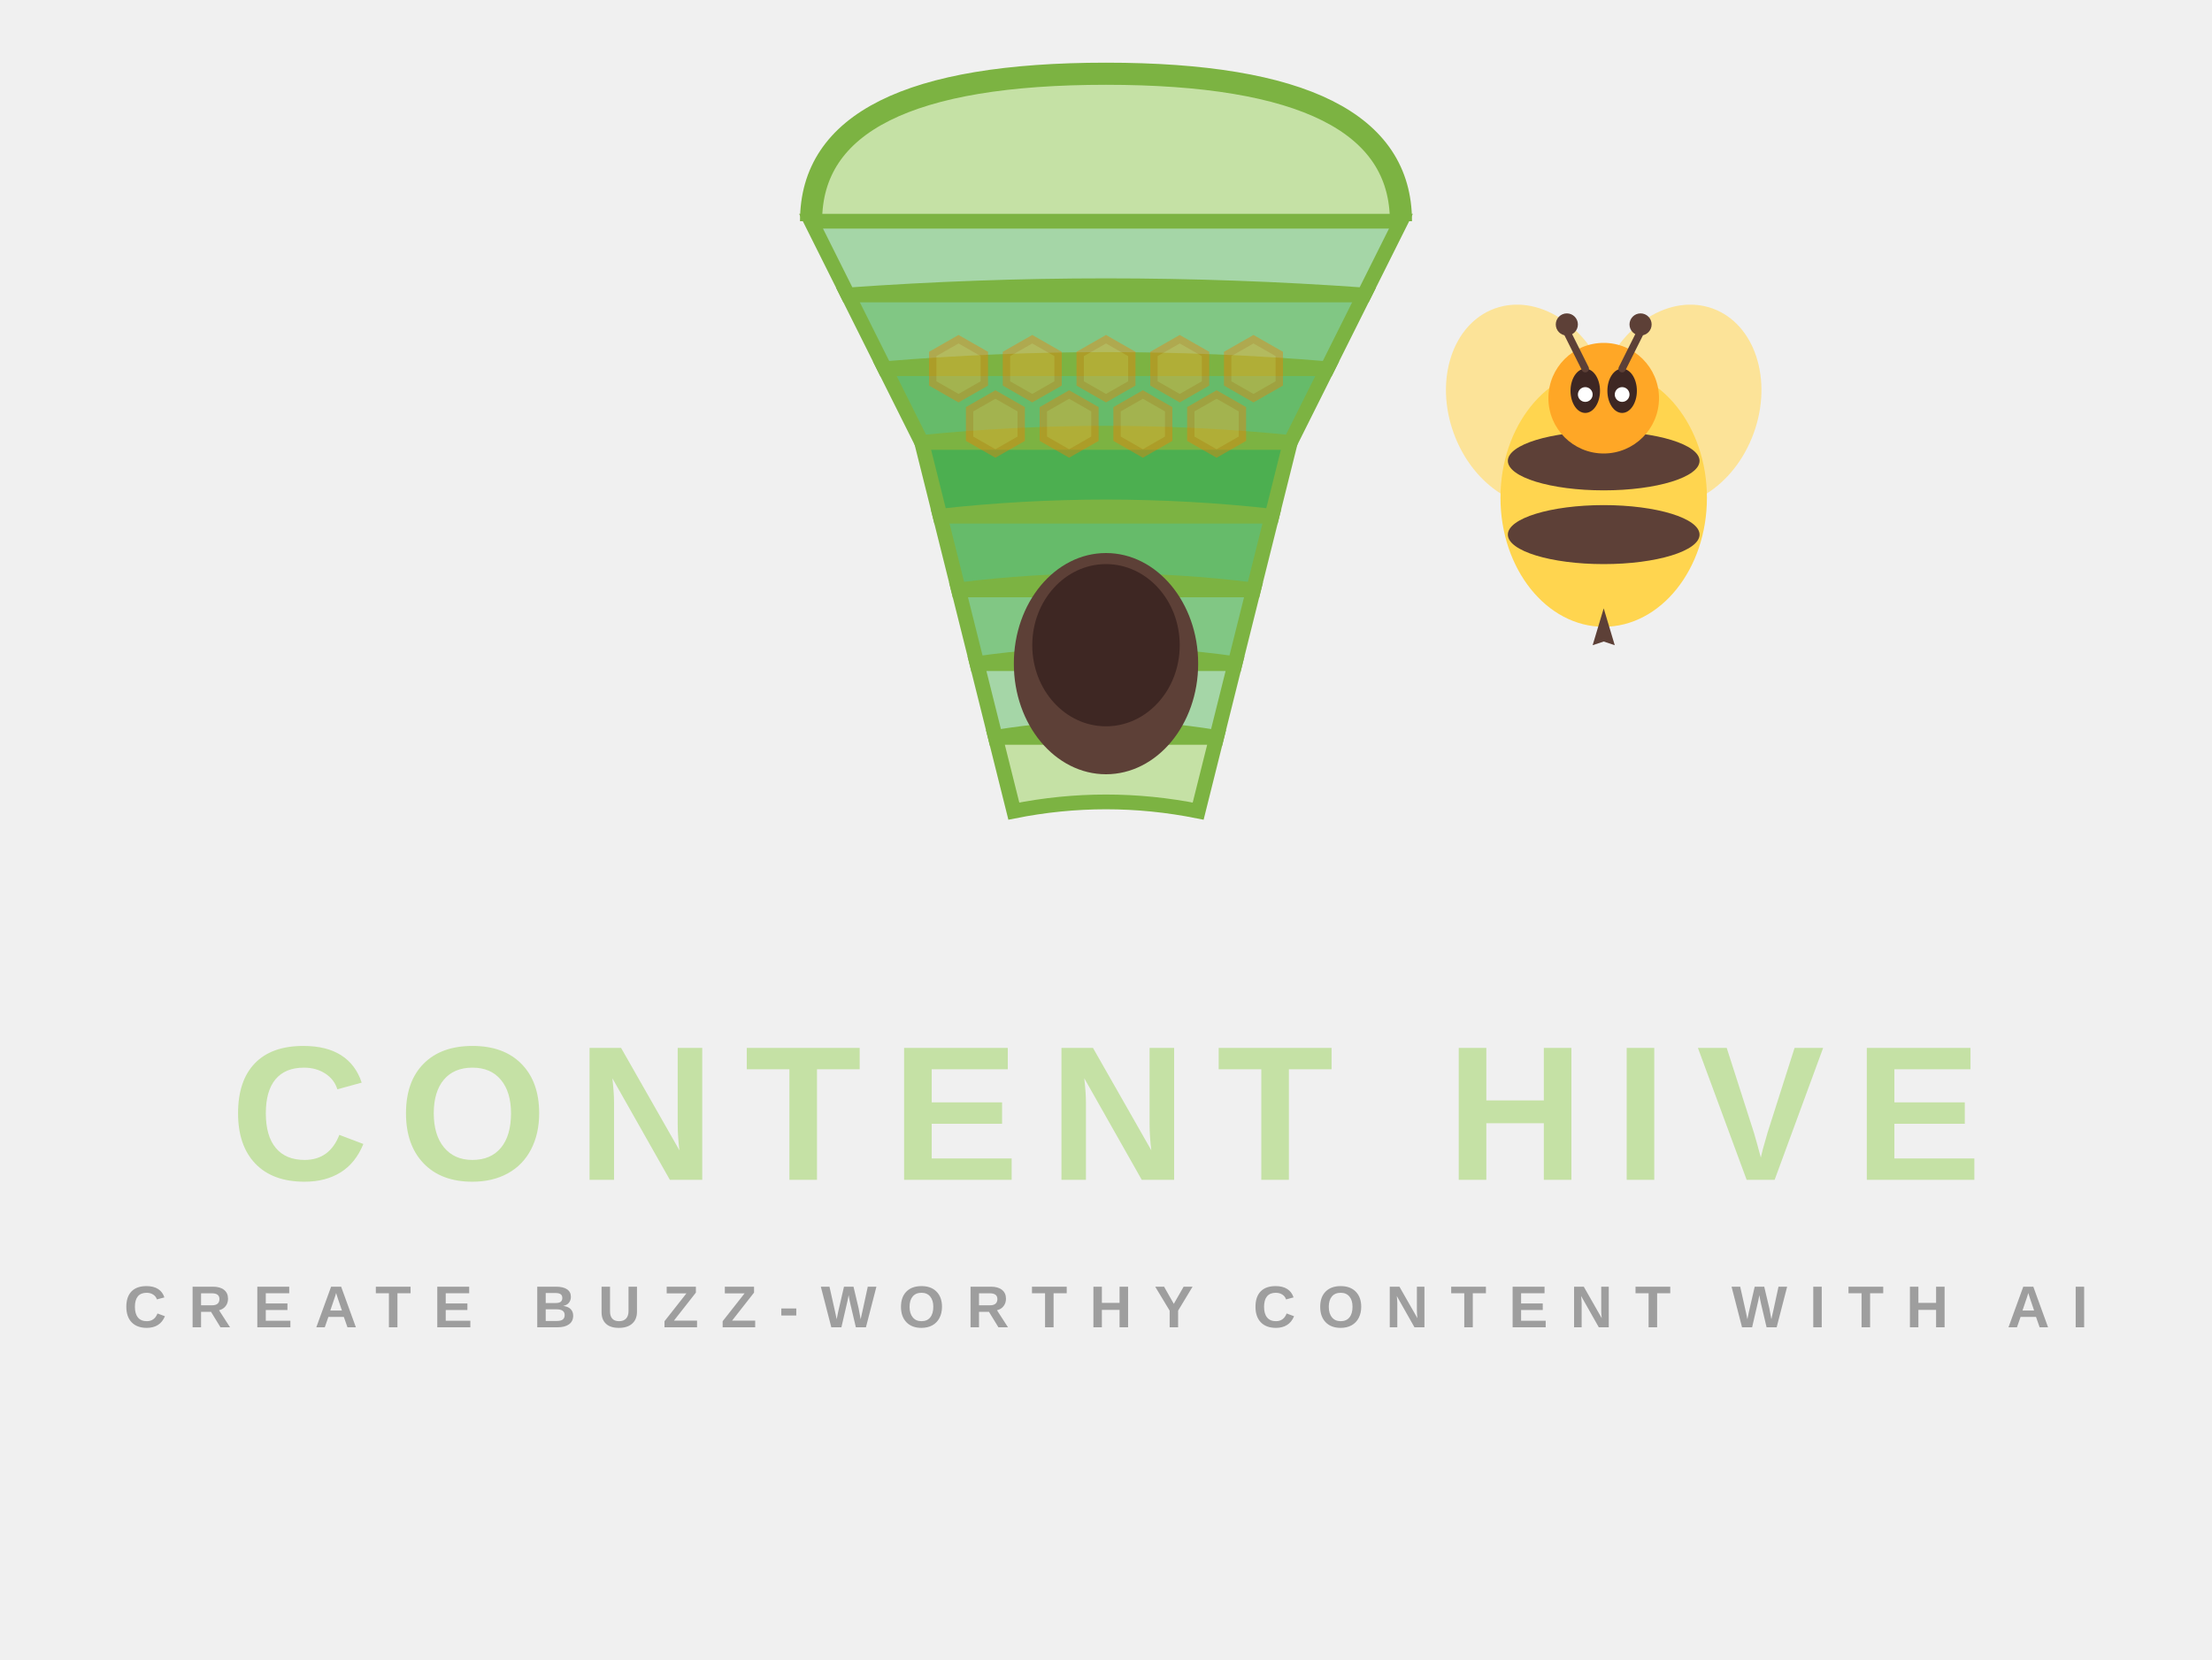
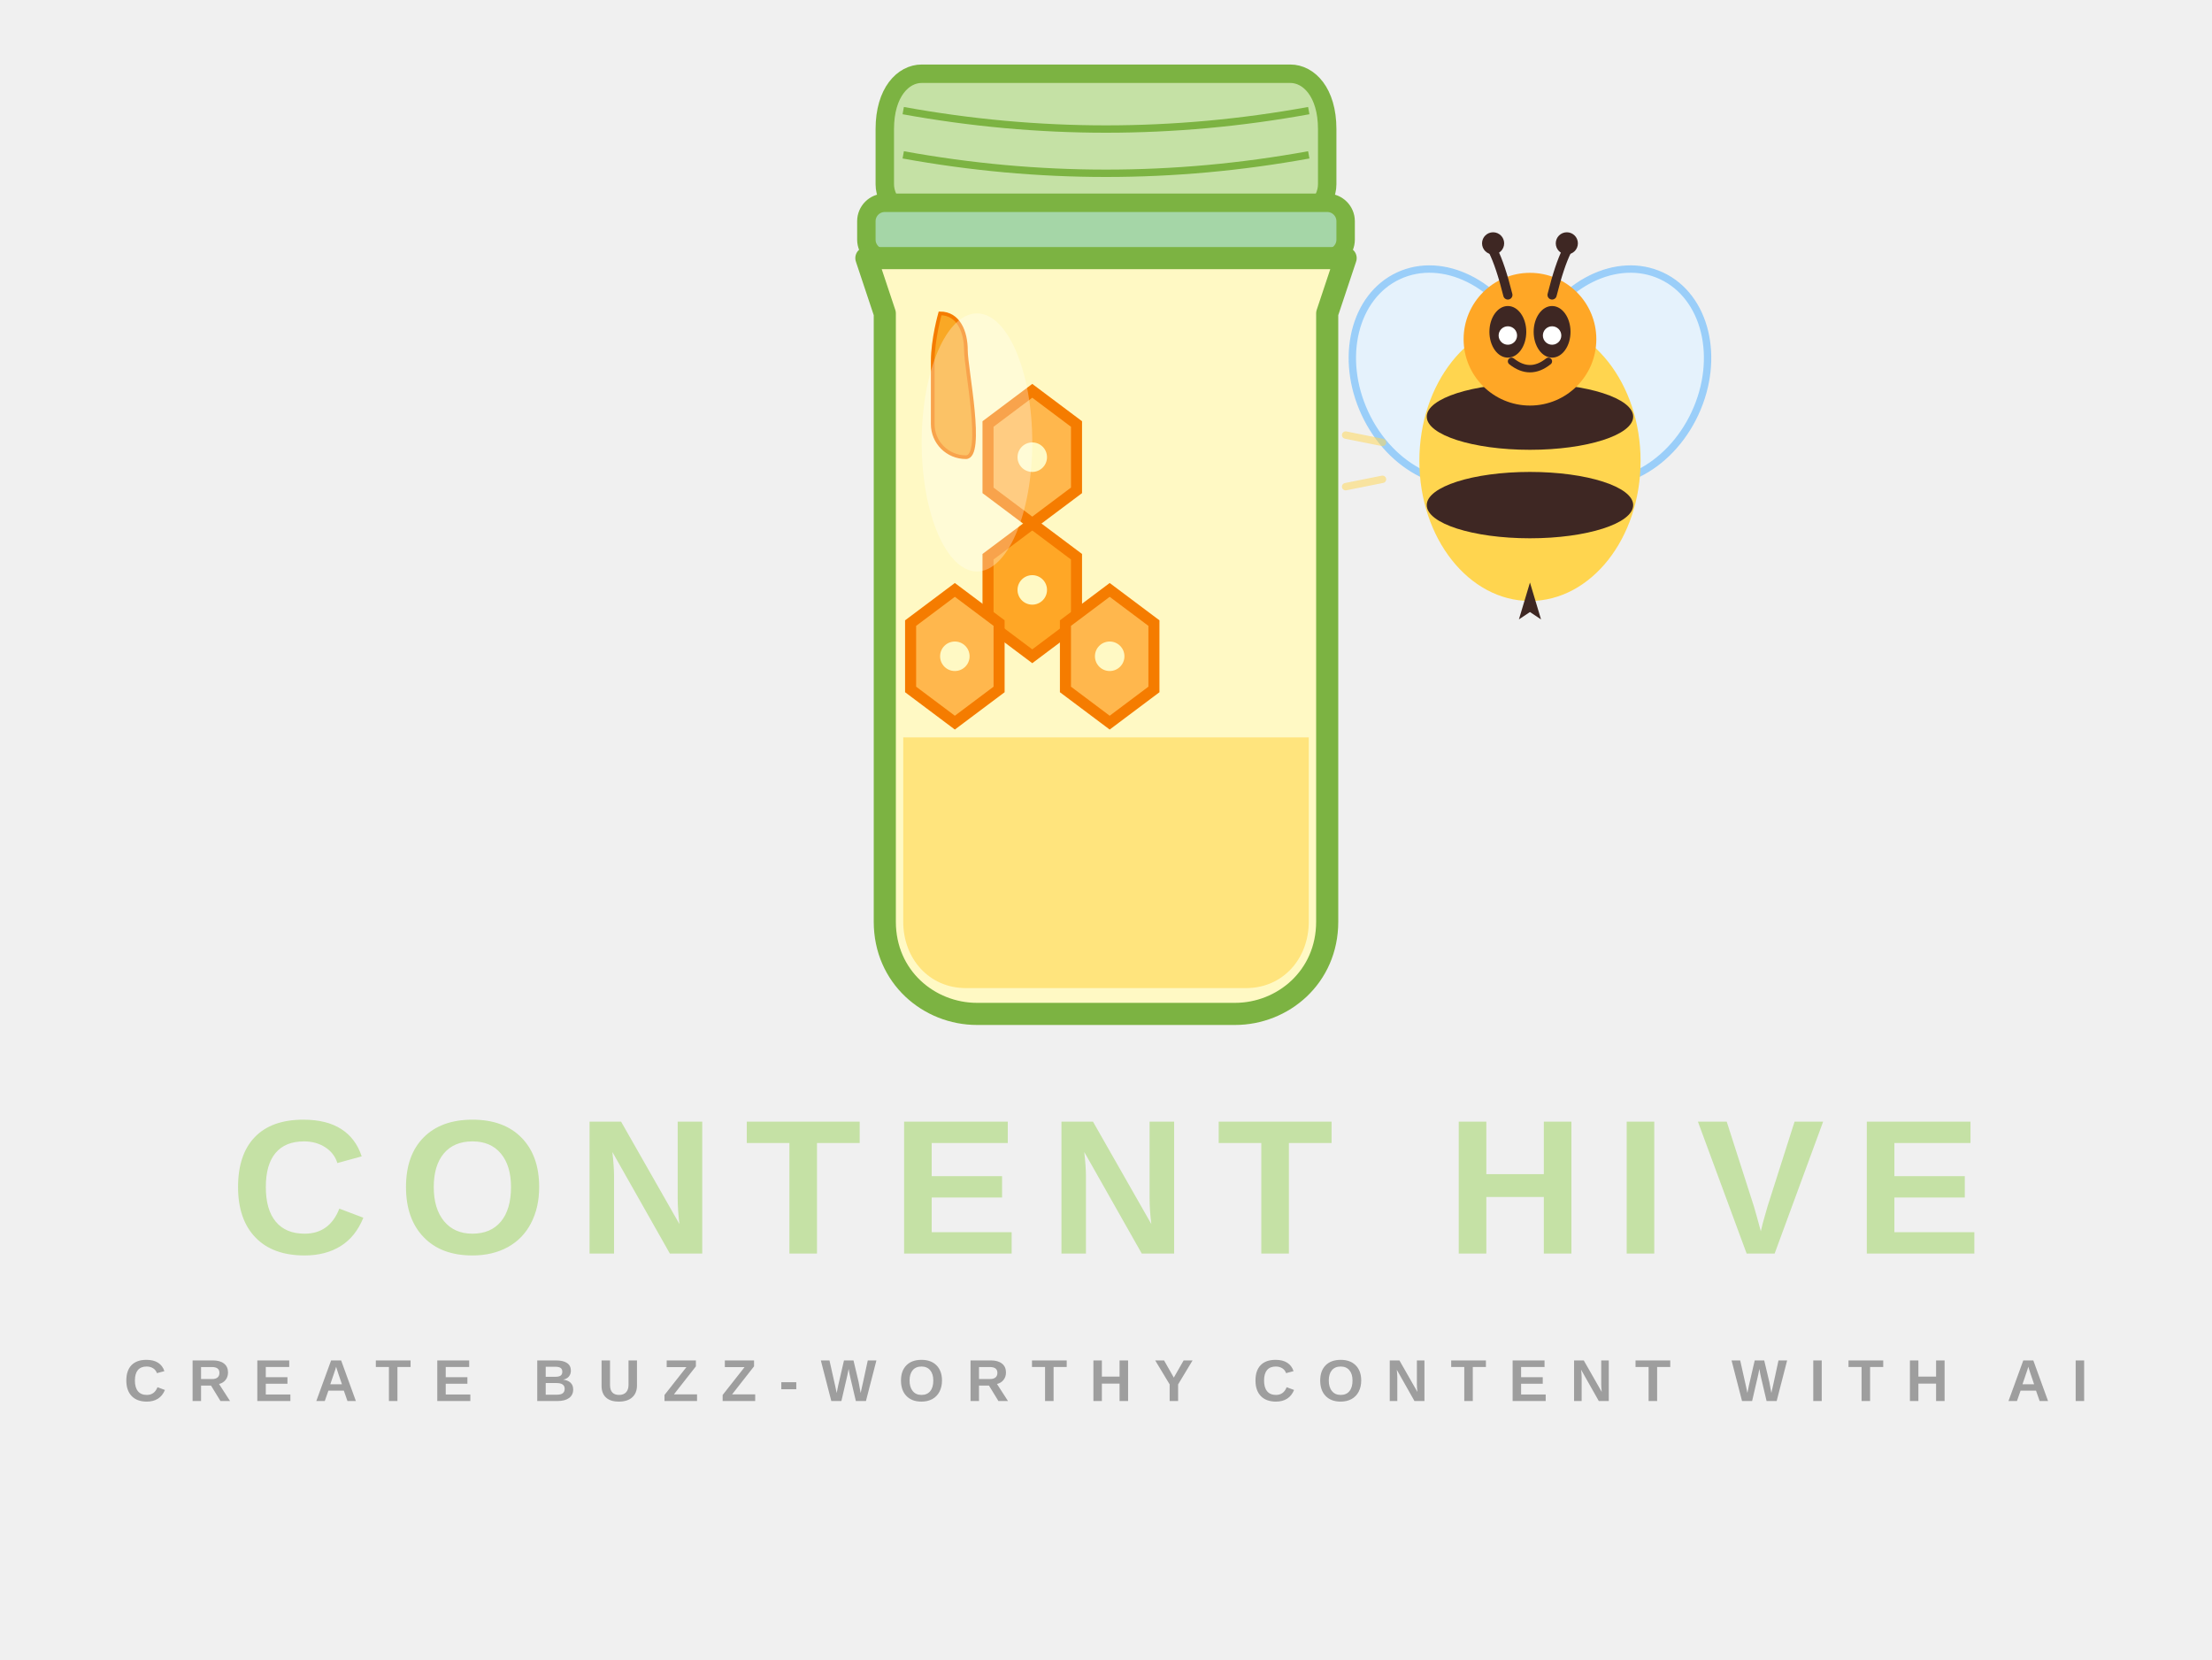
<svg xmlns="http://www.w3.org/2000/svg" width="600" height="450" viewBox="0 0 600 450" fill="none">
  <style>
    @keyframes float {
      0%, 100% { transform: translateY(0px); }
      50% { transform: translateY(-10px); }
    }
    @keyframes wiggle {
      0%, 100% { transform: rotate(0deg); }
-       25% { transform: rotate(-5deg); }
-       75% { transform: rotate(5deg); }
+       25% { transform: rotate(-8deg); }
+       75% { transform: rotate(8deg); }
    }
-     .hive { animation: float 3s ease-in-out infinite; transform-origin: center; }
+     .jar { animation: float 3s ease-in-out infinite; transform-origin: center; }
    .bee { animation: float 3s ease-in-out infinite 0.5s, wiggle 2s ease-in-out infinite; transform-origin: center; }
  </style>
-   <g class="hive">
-     <path d="M220 60 Q220 20 300 20 Q380 20 380 60" fill="#C5E1A5" stroke="#7CB342" stroke-width="6" />
-     <path d="M220 60 L230 80 Q300 75 370 80 L380 60 Z" fill="#A5D6A7" stroke="#7CB342" stroke-width="4" />
-     <path d="M230 80 L240 100 Q300 95 360 100 L370 80 Z" fill="#81C784" stroke="#7CB342" stroke-width="4" />
-     <path d="M240 100 L250 120 Q300 115 350 120 L360 100 Z" fill="#66BB6A" stroke="#7CB342" stroke-width="4" />
-     <path d="M250 120 L255 140 Q300 135 345 140 L350 120 Z" fill="#4CAF50" stroke="#7CB342" stroke-width="4" />
-     <path d="M255 140 L260 160 Q300 155 340 160 L345 140 Z" fill="#66BB6A" stroke="#7CB342" stroke-width="4" />
-     <path d="M260 160 L265 180 Q300 175 335 180 L340 160 Z" fill="#81C784" stroke="#7CB342" stroke-width="4" />
-     <path d="M265 180 L270 200 Q300 195 330 200 L335 180 Z" fill="#A5D6A7" stroke="#7CB342" stroke-width="4" />
-     <path d="M270 200 L275 220 Q300 215 325 220 L330 200 Z" fill="#C5E1A5" stroke="#7CB342" stroke-width="4" />
-     <ellipse cx="300" cy="180" rx="25" ry="30" fill="#5D4037" />
-     <ellipse cx="300" cy="175" rx="20" ry="22" fill="#3E2723" />
-     <g opacity="0.4">
-       <g transform="translate(260, 100)">
-         <path d="M0,-8 L7,-4 L7,4 L0,8 L-7,4 L-7,-4 Z" fill="#FFA726" stroke="#F57C00" stroke-width="2" />
-       </g>
-       <g transform="translate(280, 100)">
-         <path d="M0,-8 L7,-4 L7,4 L0,8 L-7,4 L-7,-4 Z" fill="#FFA726" stroke="#F57C00" stroke-width="2" />
-       </g>
-       <g transform="translate(300, 100)">
-         <path d="M0,-8 L7,-4 L7,4 L0,8 L-7,4 L-7,-4 Z" fill="#FFA726" stroke="#F57C00" stroke-width="2" />
-       </g>
-       <g transform="translate(320, 100)">
-         <path d="M0,-8 L7,-4 L7,4 L0,8 L-7,4 L-7,-4 Z" fill="#FFA726" stroke="#F57C00" stroke-width="2" />
-       </g>
-       <g transform="translate(340, 100)">
-         <path d="M0,-8 L7,-4 L7,4 L0,8 L-7,4 L-7,-4 Z" fill="#FFA726" stroke="#F57C00" stroke-width="2" />
-       </g>
-       <g transform="translate(270, 115)">
-         <path d="M0,-8 L7,-4 L7,4 L0,8 L-7,4 L-7,-4 Z" fill="#FFA726" stroke="#F57C00" stroke-width="2" />
-       </g>
-       <g transform="translate(290, 115)">
-         <path d="M0,-8 L7,-4 L7,4 L0,8 L-7,4 L-7,-4 Z" fill="#FFA726" stroke="#F57C00" stroke-width="2" />
-       </g>
-       <g transform="translate(310, 115)">
-         <path d="M0,-8 L7,-4 L7,4 L0,8 L-7,4 L-7,-4 Z" fill="#FFA726" stroke="#F57C00" stroke-width="2" />
-       </g>
-       <g transform="translate(330, 115)">
-         <path d="M0,-8 L7,-4 L7,4 L0,8 L-7,4 L-7,-4 Z" fill="#FFA726" stroke="#F57C00" stroke-width="2" />
-       </g>
+   <g class="jar">
+     <path d="M240 35 C240 25 245 20 250 20 L350 20 C355 20 360 25 360 35 L360 50 C360 55 355 60 350 60 L250 60 C245 60 240 55 240 50 Z" fill="#C5E1A5" stroke="#7CB342" stroke-width="5" />
+     <rect x="235" y="55" width="130" height="15" rx="5" fill="#A5D6A7" stroke="#7CB342" stroke-width="5" />
+     <path d="M245 30 Q300 40 355 30" stroke="#7CB342" stroke-width="2" fill="none" />
+     <path d="M245 42 Q300 52 355 42" stroke="#7CB342" stroke-width="2" fill="none" />
+     <path d="M235 70 L240 85 C240 85 240 250 240 250 C240 265 252 275 265 275 L335 275 C348 275 360 265 360 250 L360 85 L365 70 Z" fill="#FFF9C4" stroke="#7CB342" stroke-width="6" stroke-linejoin="round" />
+     <path d="M245 200 C245 200 245 250 245 250 C245 260 252 268 262 268 L338 268 C348 268 355 260 355 250 L355 200 Z" fill="#FFD54F" opacity="0.6" />
+     <path d="M255 85 C255 85 253 92 253 98 C253 104 253 110 253 115 C253 120 257 124 262 124 C267 124 262 100 262 95 C262 90 260 85 255 85 Z" fill="#F9A825" stroke="#F57C00" stroke-width="1" />
+     <g transform="translate(280, 160)">
+       <path d="M0,-18 L12,-9 L12,9 L0,18 L-12,9 L-12,-9 Z" fill="#FFA726" stroke="#F57C00" stroke-width="3" />
+       <circle cx="0" cy="0" r="4" fill="#FFF9C4" />
+       <path d="M0,-54 L12,-45 L12,-27 L0,-18 L-12,-27 L-12,-45 Z" fill="#FFB74D" stroke="#F57C00" stroke-width="3" />
+       <circle cx="0" cy="-36" r="4" fill="#FFF9C4" />
+       <path d="M-21,0 L-9,9 L-9,27 L-21,36 L-33,27 L-33,9 Z" fill="#FFB74D" stroke="#F57C00" stroke-width="3" />
+       <circle cx="-21" cy="18" r="4" fill="#FFF9C4" />
+       <path d="M21,0 L33,9 L33,27 L21,36 L9,27 L9,9 Z" fill="#FFB74D" stroke="#F57C00" stroke-width="3" />
+       <circle cx="21" cy="18" r="4" fill="#FFF9C4" />
    </g>
+     <ellipse cx="265" cy="120" rx="15" ry="35" fill="white" opacity="0.3" />
  </g>
-   <g class="bee" transform="translate(420, 120)">
-     <ellipse cx="-5" cy="-10" rx="22" ry="28" fill="#FFE082" opacity="0.8" transform="rotate(-20 -5 -10)" />
-     <ellipse cx="35" cy="-10" rx="22" ry="28" fill="#FFE082" opacity="0.8" transform="rotate(20 35 -10)" />
-     <ellipse cx="15" cy="15" rx="28" ry="35" fill="#FFD54F" />
-     <ellipse cx="15" cy="5" rx="26" ry="8" fill="#5D4037" />
-     <ellipse cx="15" cy="25" rx="26" ry="8" fill="#5D4037" />
-     <circle cx="15" cy="-12" r="15" fill="#FFA726" />
-     <ellipse cx="10" cy="-14" rx="4" ry="6" fill="#3E2723" />
-     <ellipse cx="20" cy="-14" rx="4" ry="6" fill="#3E2723" />
-     <circle cx="10" cy="-13" r="2" fill="white" />
-     <circle cx="20" cy="-13" r="2" fill="white" />
-     <line x1="10" y1="-20" x2="5" y2="-30" stroke="#5D4037" stroke-width="2" stroke-linecap="round" />
-     <circle cx="5" cy="-32" r="3" fill="#5D4037" />
-     <line x1="20" y1="-20" x2="25" y2="-30" stroke="#5D4037" stroke-width="2" stroke-linecap="round" />
-     <circle cx="25" cy="-32" r="3" fill="#5D4037" />
-     <path d="M15,45 L12,55 L15,54 L18,55 Z" fill="#5D4037" />
+   <g class="bee" transform="translate(400, 110)">
+     <ellipse cx="-8" cy="-8" rx="24" ry="30" fill="#E3F2FD" stroke="#90CAF9" stroke-width="2" opacity="0.9" transform="rotate(-25 -8 -8)" />
+     <ellipse cx="38" cy="-8" rx="24" ry="30" fill="#E3F2FD" stroke="#90CAF9" stroke-width="2" opacity="0.9" transform="rotate(25 38 -8)" />
+     <ellipse cx="15" cy="15" rx="30" ry="38" fill="#FFD54F" />
+     <ellipse cx="15" cy="3" rx="28" ry="9" fill="#3E2723" />
+     <ellipse cx="15" cy="27" rx="28" ry="9" fill="#3E2723" />
+     <circle cx="15" cy="-18" r="18" fill="#FFA726" />
+     <ellipse cx="9" cy="-20" rx="5" ry="7" fill="#3E2723" />
+     <ellipse cx="21" cy="-20" rx="5" ry="7" fill="#3E2723" />
+     <circle cx="9" cy="-19" r="2.5" fill="white" />
+     <circle cx="21" cy="-19" r="2.5" fill="white" />
+     <path d="M10,-12 Q15,-8 20,-12" stroke="#3E2723" stroke-width="2" fill="none" stroke-linecap="round" />
+     <path d="M9,-30 Q7,-38 5,-42" stroke="#3E2723" stroke-width="2.5" stroke-linecap="round" fill="none" />
+     <circle cx="5" cy="-44" r="3" fill="#3E2723" />
+     <path d="M21,-30 Q23,-38 25,-42" stroke="#3E2723" stroke-width="2.5" stroke-linecap="round" fill="none" />
+     <circle cx="25" cy="-44" r="3" fill="#3E2723" />
+     <path d="M15,48 L12,58 L15,56 L18,58 Z" fill="#3E2723" />
+     <path d="M-25,10 L-35,8" stroke="#FFD54F" stroke-width="2" stroke-linecap="round" opacity="0.5" />
+     <path d="M-25,20 L-35,22" stroke="#FFD54F" stroke-width="2" stroke-linecap="round" opacity="0.5" />
  </g>
-   <text x="300" y="320" font-family="Arial, sans-serif" font-size="52" font-weight="800" text-anchor="middle" fill="#C5E1A5" letter-spacing="8">CONTENT HIVE</text>
-   <text x="300" y="360" font-family="Arial, sans-serif" font-size="16" font-weight="600" text-anchor="middle" fill="#9E9E9E" letter-spacing="6">CREATE BUZZ-WORTHY CONTENT WITH AI</text>
+   <text x="300" y="340" font-family="Arial, sans-serif" font-size="52" font-weight="800" text-anchor="middle" fill="#C5E1A5" letter-spacing="8">CONTENT HIVE</text>
+   <text x="300" y="380" font-family="Arial, sans-serif" font-size="16" font-weight="600" text-anchor="middle" fill="#9E9E9E" letter-spacing="6">CREATE BUZZ-WORTHY CONTENT WITH AI</text>
</svg>
